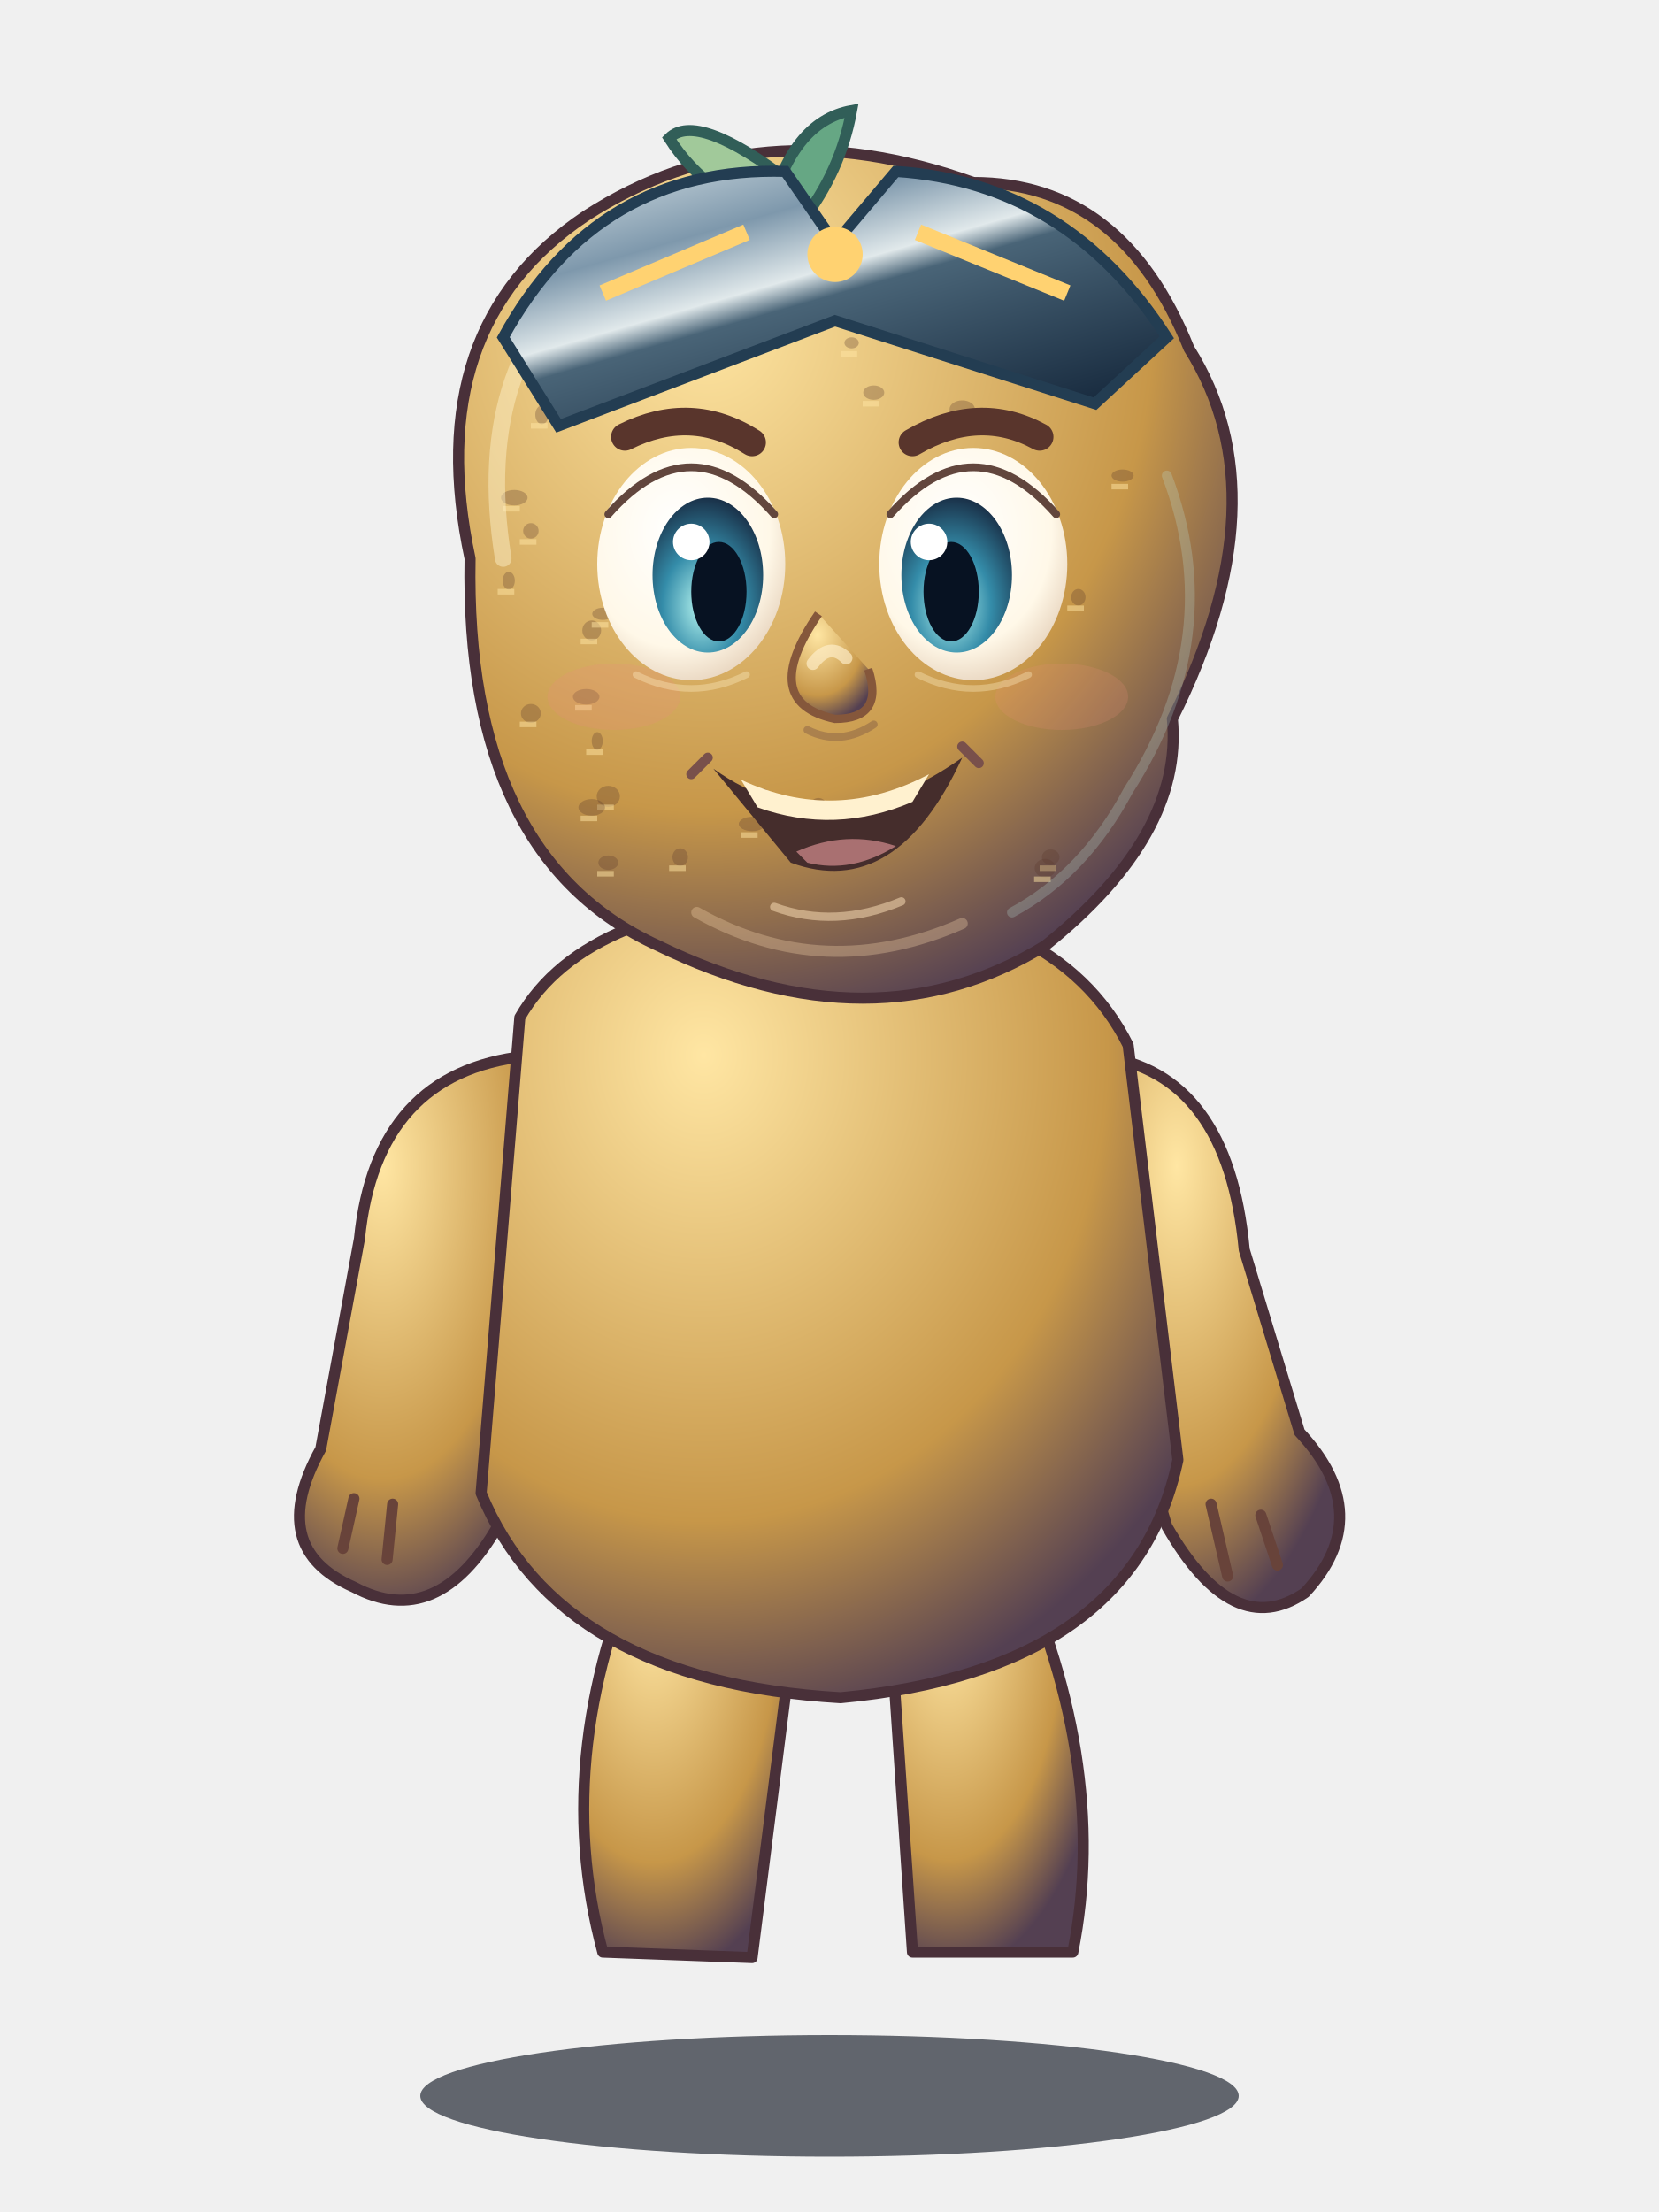
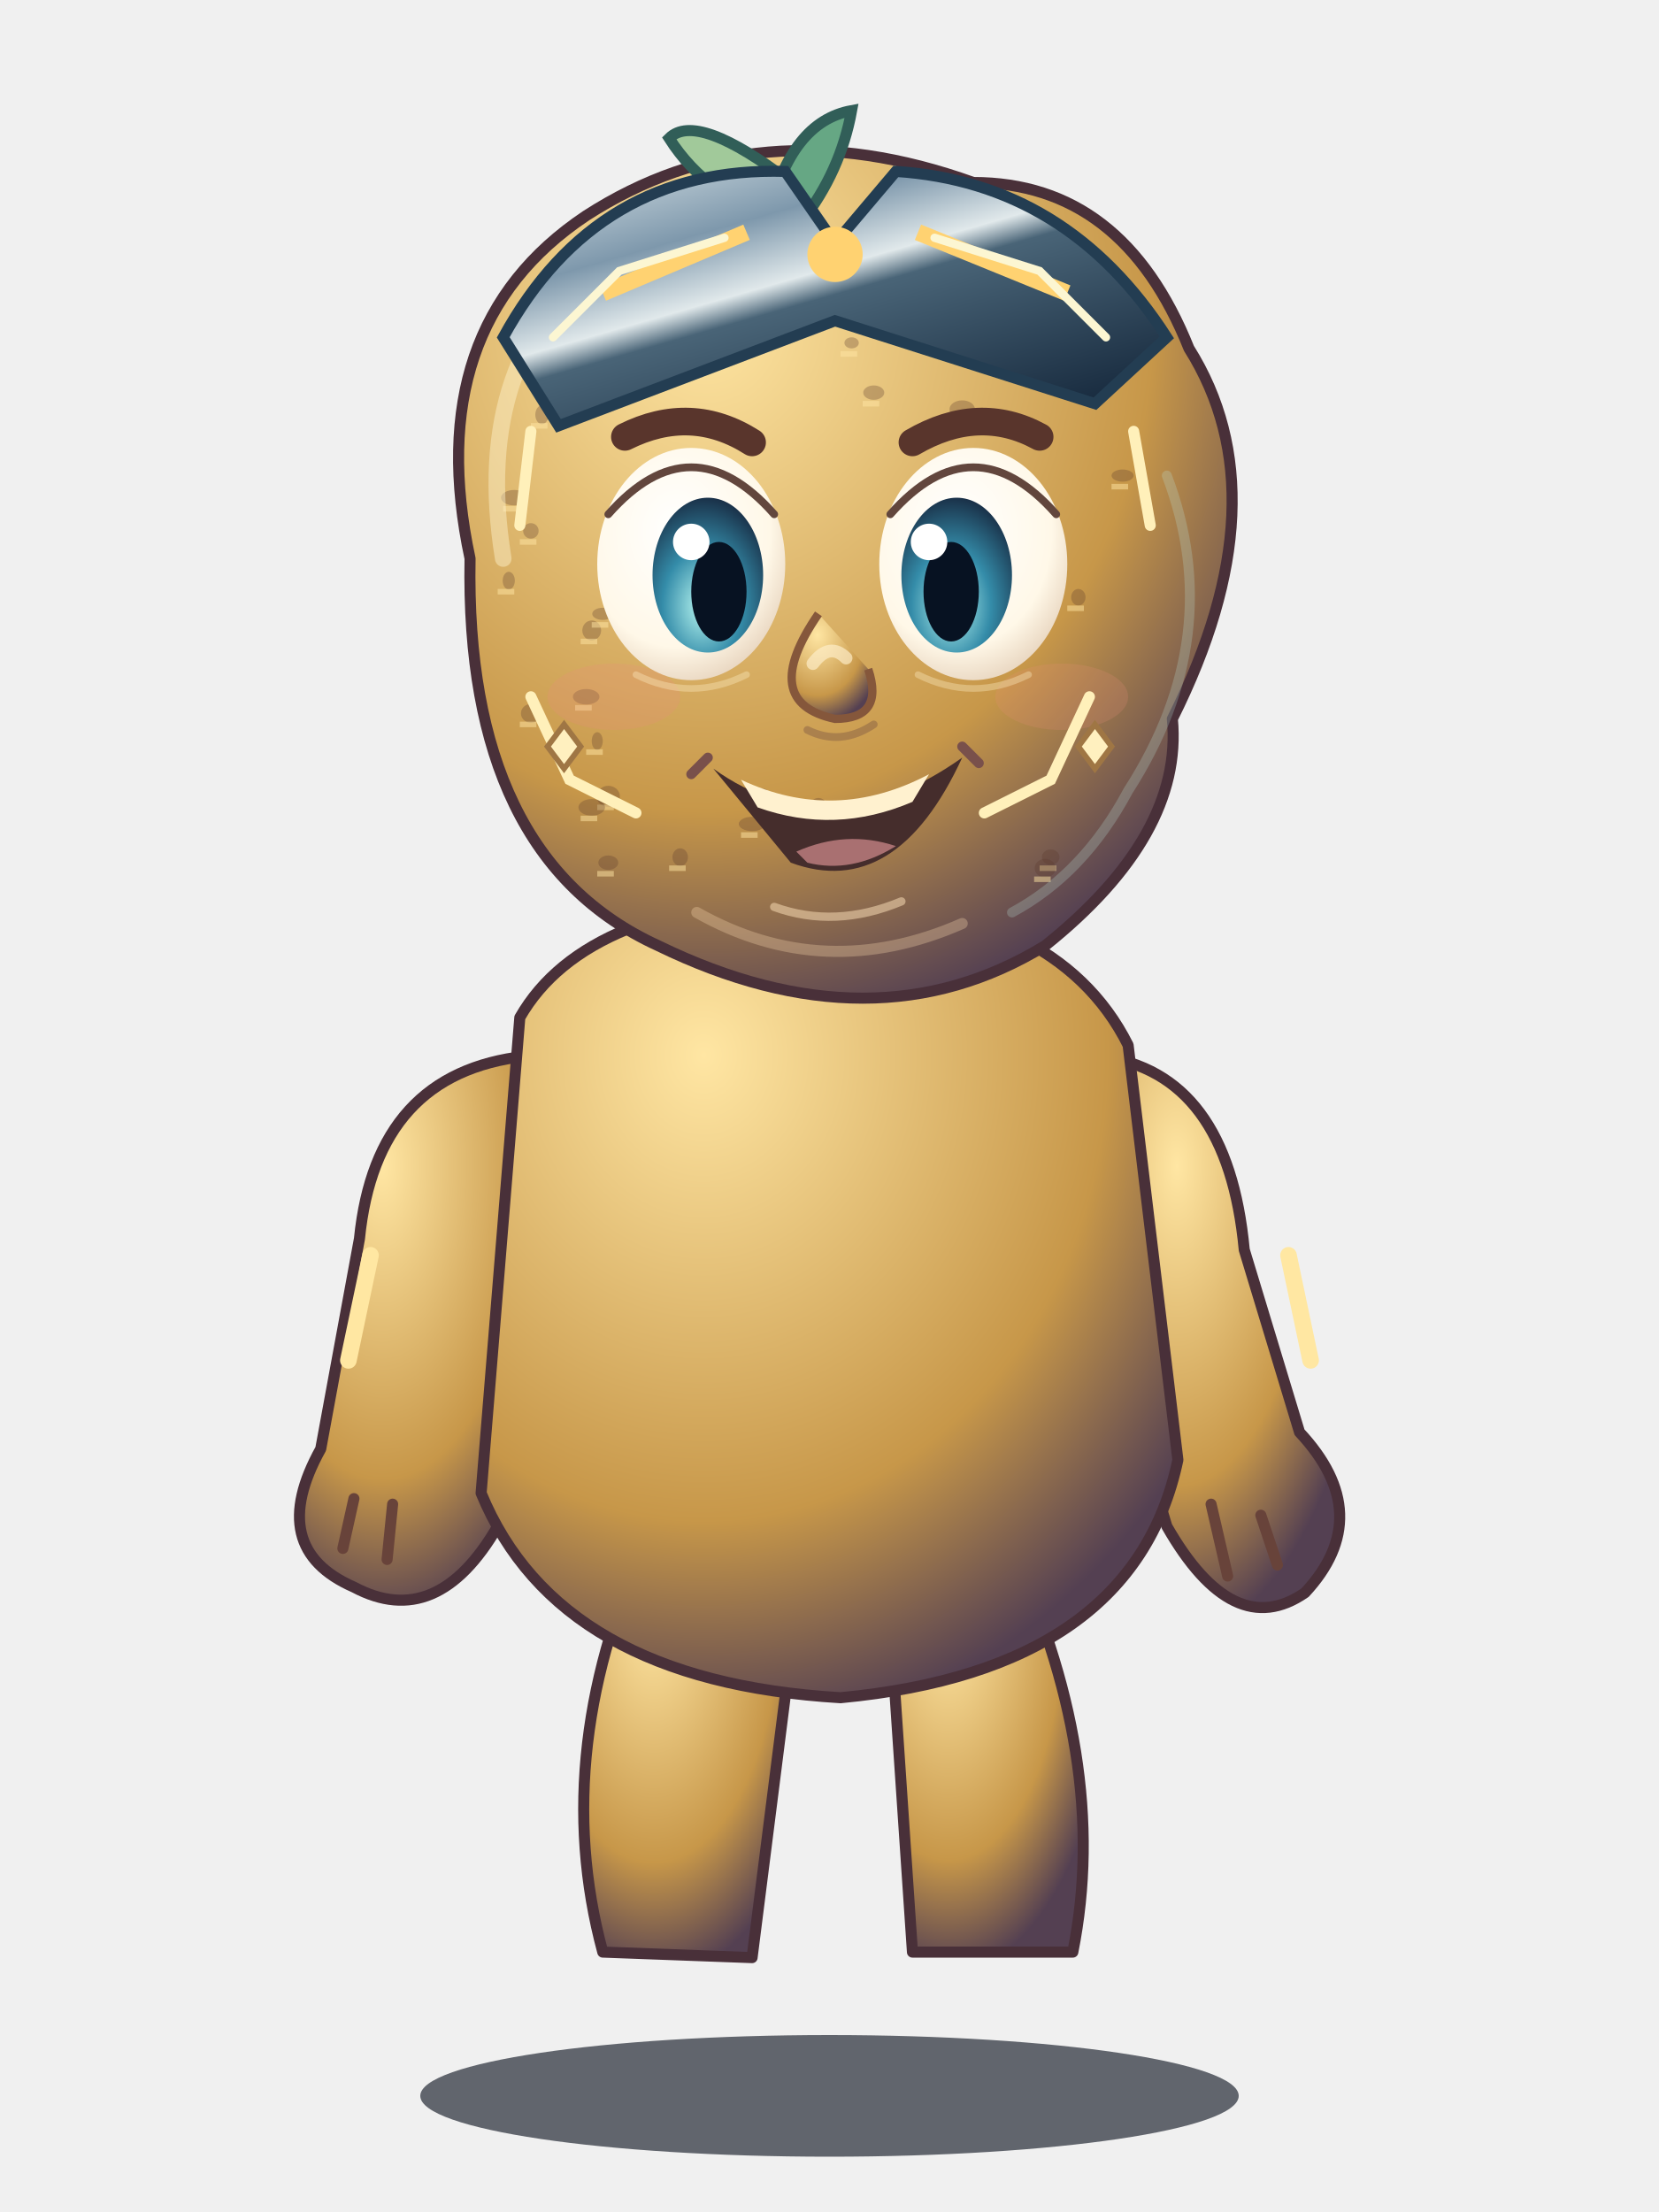
<svg xmlns="http://www.w3.org/2000/svg" viewBox="0 0 300 400">
  <defs>
    <radialGradient id="face-pearl" cx=".42" cy=".36" r=".8">
      <stop stop-color="#ffffff" />
      <stop offset=".62" stop-color="#fff8e8" />
      <stop offset="1" stop-color="#d8bda3" />
    </radialGradient>
  </defs>
  <defs>
    <radialGradient id="skin" cx=".32" cy=".2" r=".85">
      <stop stop-color="#ffe6a3" />
      <stop offset=".68" stop-color="#c79749" />
      <stop offset="1" stop-color="#544052" />
    </radialGradient>
    <linearGradient id="cloth" x2=".8" y2="1">
      <stop stop-color="#3d5b75" />
      <stop offset=".5" stop-color="#253648" />
      <stop offset="1" stop-color="#101b2d" />
    </linearGradient>
    <linearGradient id="metal" x2=".75" y2="1">
      <stop stop-color="#dce6e9" />
      <stop offset=".3" stop-color="#7e98ac" />
      <stop offset=".48" stop-color="#e1e9eb" />
      <stop offset=".55" stop-color="#496477" />
      <stop offset="1" stop-color="#192c40" />
    </linearGradient>
    <linearGradient id="trim" x2="1" y2="1">
      <stop stop-color="#edfcff" />
      <stop offset=".4" stop-color="#ffd271" />
      <stop offset="1" stop-color="#287c9f" />
    </linearGradient>
    <linearGradient id="leather" x2=".8" y2="1">
      <stop stop-color="#c59269" />
      <stop offset=".5" stop-color="#855339" />
      <stop offset="1" stop-color="#392722" />
    </linearGradient>
    <linearGradient id="hair" x2=".3" y2="1">
      <stop stop-color="#8f5a36" />
      <stop offset=".6" stop-color="#492b25" />
      <stop offset="1" stop-color="#241b22" />
    </linearGradient>
    <radialGradient id="lens" cx=".3" cy=".15">
      <stop stop-color="#84d9ef" />
      <stop offset=".6" stop-color="#153e64" />
      <stop offset="1" stop-color="#09182b" />
    </radialGradient>
  </defs>
  <ellipse cx="150" cy="379" rx="74" ry="11" fill="#020916" opacity=".6" />
  <g stroke="#493039" stroke-width="2" stroke-linejoin="round">
    <path d="M118 276Q99 316 109 353L136 354L145 283Z" fill="url(#skin)" />
    <path d="M160 279L165 353L194 353Q201 318 182 278Z" fill="url(#skin)" />
    <path d="M95 191Q68 194 65 224L58 262Q48 280 64 287Q79 295 90 276L101 235Z" fill="url(#skin)" />
    <path d="M199 191Q222 194 225 226L235 259Q249 274 236 288Q223 297 211 276L199 236Z" fill="url(#skin)" />
    <path d="M94 184Q106 163 148 162Q191 163 204 189L213 264Q205 302 152 307Q101 304 87 270Z" fill="url(#skin)" />
    <path d="M85 101Q76 59 106 39Q137 19 176 33Q203 33 215 63Q232 90 212 130Q214 151 189 171Q158 190 119 171Q84 155 85 101Z" fill="url(#skin)" />
  </g>
  <ellipse cx="153" cy="150" rx="1.3" ry="1.8" fill="#59392d" opacity=".3" />
  <path d="M151 152l3 0" stroke="#ffe6a3" opacity=".5" />
  <ellipse cx="195" cy="108" rx="1.3" ry="1.5" fill="#59392d" opacity=".3" />
  <path d="M193 110l3 0" stroke="#ffe6a3" opacity=".5" />
  <ellipse cx="93" cy="90" rx="2.4" ry="1.4" fill="#59392d" opacity=".3" />
  <path d="M91 92l3 0" stroke="#ffe6a3" opacity=".5" />
  <ellipse cx="110" cy="144" rx="2.1" ry="1.9" fill="#59392d" opacity=".3" />
  <path d="M108 146l3 0" stroke="#ffe6a3" opacity=".5" />
  <ellipse cx="180" cy="48" rx="1.7" ry="2.0" fill="#59392d" opacity=".3" />
  <path d="M178 50l3 0" stroke="#ffe6a3" opacity=".5" />
  <ellipse cx="190" cy="155" rx="1.6" ry="1.4" fill="#59392d" opacity=".3" />
  <path d="M188 157l3 0" stroke="#ffe6a3" opacity=".5" />
  <ellipse cx="106" cy="126" rx="2.4" ry="1.4" fill="#59392d" opacity=".3" />
  <path d="M104 128l3 0" stroke="#ffe6a3" opacity=".5" />
  <ellipse cx="107" cy="146" rx="2.4" ry="1.5" fill="#59392d" opacity=".3" />
  <path d="M105 148l3 0" stroke="#ffe6a3" opacity=".5" />
  <ellipse cx="154" cy="62" rx="1.3" ry="1.0" fill="#59392d" opacity=".3" />
  <path d="M152 64l3 0" stroke="#ffe6a3" opacity=".5" />
  <ellipse cx="122" cy="52" rx="2.2" ry="1.2" fill="#59392d" opacity=".3" />
  <path d="M120 54l3 0" stroke="#ffe6a3" opacity=".5" />
  <ellipse cx="189" cy="157" rx="1.9" ry="1.7" fill="#59392d" opacity=".3" />
  <path d="M187 159l3 0" stroke="#ffe6a3" opacity=".5" />
  <ellipse cx="107" cy="114" rx="1.7" ry="1.8" fill="#59392d" opacity=".3" />
  <path d="M105 116l3 0" stroke="#ffe6a3" opacity=".5" />
  <ellipse cx="110" cy="156" rx="1.8" ry="1.3" fill="#59392d" opacity=".3" />
  <path d="M108 158l3 0" stroke="#ffe6a3" opacity=".5" />
  <ellipse cx="126" cy="46" rx="2.3" ry="1.2" fill="#59392d" opacity=".3" />
  <path d="M124 48l3 0" stroke="#ffe6a3" opacity=".5" />
  <ellipse cx="92" cy="105" rx="1.1" ry="1.6" fill="#59392d" opacity=".3" />
  <path d="M90 107l3 0" stroke="#ffe6a3" opacity=".5" />
  <ellipse cx="158" cy="71" rx="1.9" ry="1.3" fill="#59392d" opacity=".3" />
  <path d="M156 73l3 0" stroke="#ffe6a3" opacity=".5" />
  <ellipse cx="171" cy="57" rx="1.3" ry="1.2" fill="#59392d" opacity=".3" />
  <path d="M169 59l3 0" stroke="#ffe6a3" opacity=".5" />
  <ellipse cx="136" cy="149" rx="2.4" ry="1.3" fill="#59392d" opacity=".3" />
  <path d="M134 151l3 0" stroke="#ffe6a3" opacity=".5" />
  <ellipse cx="123" cy="56" rx="1.3" ry="1.9" fill="#59392d" opacity=".3" />
  <path d="M121 58l3 0" stroke="#ffe6a3" opacity=".5" />
  <ellipse cx="96" cy="129" rx="1.8" ry="1.7" fill="#59392d" opacity=".3" />
  <path d="M94 131l3 0" stroke="#ffe6a3" opacity=".5" />
  <ellipse cx="167" cy="44" rx="2.3" ry="1.5" fill="#59392d" opacity=".3" />
  <path d="M165 46l3 0" stroke="#ffe6a3" opacity=".5" />
  <ellipse cx="123" cy="155" rx="1.4" ry="1.6" fill="#59392d" opacity=".3" />
  <path d="M121 157l3 0" stroke="#ffe6a3" opacity=".5" />
  <ellipse cx="148" cy="146" rx="1.6" ry="1.7" fill="#59392d" opacity=".3" />
  <path d="M146 148l3 0" stroke="#ffe6a3" opacity=".5" />
  <ellipse cx="128" cy="49" rx="2.3" ry="1.7" fill="#59392d" opacity=".3" />
  <path d="M126 51l3 0" stroke="#ffe6a3" opacity=".5" />
  <ellipse cx="96" cy="96" rx="1.4" ry="1.4" fill="#59392d" opacity=".3" />
  <path d="M94 98l3 0" stroke="#ffe6a3" opacity=".5" />
  <ellipse cx="203" cy="86" rx="2.0" ry="1.1" fill="#59392d" opacity=".3" />
  <path d="M201 88l3 0" stroke="#ffe6a3" opacity=".5" />
  <ellipse cx="98" cy="75" rx="1.2" ry="1.7" fill="#59392d" opacity=".3" />
  <path d="M96 77l3 0" stroke="#ffe6a3" opacity=".5" />
  <ellipse cx="138" cy="144" rx="1.2" ry="1.4" fill="#59392d" opacity=".3" />
  <path d="M136 146l3 0" stroke="#ffe6a3" opacity=".5" />
  <ellipse cx="190" cy="97" rx="1.7" ry="1.9" fill="#59392d" opacity=".3" />
  <path d="M188 99l3 0" stroke="#ffe6a3" opacity=".5" />
  <ellipse cx="109" cy="111" rx="1.9" ry="1.1" fill="#59392d" opacity=".3" />
  <path d="M107 113l3 0" stroke="#ffe6a3" opacity=".5" />
  <ellipse cx="108" cy="134" rx="1.0" ry="1.6" fill="#59392d" opacity=".3" />
  <path d="M106 136l3 0" stroke="#ffe6a3" opacity=".5" />
  <ellipse cx="174" cy="74" rx="2.3" ry="1.6" fill="#59392d" opacity=".3" />
  <path d="M172 76l3 0" stroke="#ffe6a3" opacity=".5" />
  <ellipse cx="109" cy="60" rx="1.2" ry="1.4" fill="#59392d" opacity=".3" />
  <path d="M107 62l3 0" stroke="#ffe6a3" opacity=".5" />
  <ellipse cx="115" cy="46" rx="2.0" ry="1.8" fill="#59392d" opacity=".3" />
  <path d="M113 48l3 0" stroke="#ffe6a3" opacity=".5" />
  <path d="M100 70Q99 52 121 45" stroke="#fff6d9" opacity=".38" stroke-width="7" stroke-linecap="round" fill="none" />
  <path d="M91 101Q85 64 110 46" fill="none" stroke="#fff4ce" stroke-width="3" stroke-linecap="round" opacity=".45" />
  <path d="M211 86Q222 115 204 143Q196 158 183 165" fill="none" stroke="#bce8df" stroke-width="1.8" stroke-linecap="round" opacity=".24" />
  <path d="M126 165Q149 178 174 167" fill="none" stroke="#ffdfb1" stroke-width="2" stroke-linecap="round" opacity=".3" />
  <ellipse cx="111" cy="126" rx="12" ry="6" fill="#e88b79" opacity=".23" />
  <ellipse cx="192" cy="126" rx="12" ry="6" fill="#e88b79" opacity=".2" />
  <path d="M113 79Q125 73 136 80M165 80Q177 73 188 79" fill="none" stroke="#59352c" stroke-width="5" stroke-linecap="round" />
  <g>
    <ellipse cx="125" cy="102" rx="17" ry="21" fill="url(#face-pearl)" />
    <ellipse cx="176" cy="102" rx="17" ry="21" fill="url(#face-pearl)" />
    <defs>
      <radialGradient id="iris-finish-128" cx=".45" cy=".7" r=".75">
        <stop stop-color="#b7f6f0" />
        <stop offset=".48" stop-color="#348ca9" />
        <stop offset="1" stop-color="#16243b" />
      </radialGradient>
    </defs>
    <ellipse cx="128" cy="104" rx="10" ry="14" fill="url(#iris-finish-128)" />
    <defs>
      <radialGradient id="iris-finish-173" cx=".45" cy=".7" r=".75">
        <stop stop-color="#b7f6f0" />
        <stop offset=".48" stop-color="#348ca9" />
        <stop offset="1" stop-color="#16243b" />
      </radialGradient>
    </defs>
    <ellipse cx="173" cy="104" rx="10" ry="14" fill="url(#iris-finish-173)" />
    <ellipse cx="130" cy="107" rx="5" ry="9" fill="#071222" />
    <ellipse cx="172" cy="107" rx="5" ry="9" fill="#071222" />
    <circle cx="125" cy="98" r="3.3" fill="white" />
    <circle cx="168" cy="98" r="3.3" fill="white" />
  </g>
  <path d="M148 111Q137 127 151 130Q160 130 157 121" fill="url(#skin)" stroke="#85573b" stroke-width="1.5" />
  <path d="M129 139Q150 154 174 137Q162 163 143 156Z" fill="#452d2c" />
  <path d="M134 141Q151 149 168 140L165 145Q151 151 137 146Z" fill="#fff1cf" />
  <path d="M64 271l-2 9m9-8-1 10m158-8 3 9m-12-11 3 13" stroke="#68433a" stroke-width="2" stroke-linecap="round" />
  <path d="M139 39Q143 22 154 20Q152 31 145 40" fill="#66a784" stroke="#315e58" stroke-width="2" />
  <path d="M143 33Q126 20 121 25Q128 36 142 40" fill="#a1c99a" stroke="#315e58" stroke-width="2" />
  <path d="M91 61Q108 30 142 31L151 44L162 31Q193 33 211 61L198 73L151 58L101 77Z" fill="url(#metal)" stroke="#233d52" stroke-width="2" />
  <path d="M109 53L135 42m31 0 27 11" stroke="#ffd271" stroke-width="3" />
  <circle cx="151" cy="46" r="5" fill="#ffd271" />
  <g data-face-finish="1">
    <path d="M110 93Q125 76 140 93" fill="none" stroke="#62463d" stroke-width="1.4" stroke-linecap="round" />
    <path d="M115 122Q125 127 135 122" fill="none" stroke="#fff0c9" stroke-width="1.2" opacity=".35" stroke-linecap="round" />
    <path d="M161 93Q176 76 191 93" fill="none" stroke="#62463d" stroke-width="1.4" stroke-linecap="round" />
    <path d="M166 122Q176 127 186 122" fill="none" stroke="#fff0c9" stroke-width="1.2" opacity=".35" stroke-linecap="round" />
    <path d="M144 154Q153 150 162 153Q154 158 146 156Z" fill="#df9497" opacity=".65" />
    <path d="M128 137l-3 3m49-5 3 3" stroke="#79504b" stroke-width="1.8" stroke-linecap="round" />
    <path d="M140 164Q151 168 163 163" fill="none" stroke="#ffe3bb" stroke-width="1.5" opacity=".5" stroke-linecap="round" />
    <path d="M147 120q3-4 6-1" fill="none" stroke="#fff0cc" stroke-width="2.3" opacity=".65" stroke-linecap="round" />
    <path d="M146 132q6 3 12-1" fill="none" stroke="#69463e" stroke-width="1.4" opacity=".35" stroke-linecap="round" />
  </g>
+   <g fill="none" stroke-linecap="round">
+     <path d="M96 78l-2 17m111-17 3 17M96 126l7 15 12 6m82-21-7 15-12 6" stroke="#fff0ba" stroke-width="2" />
+     <path d="M100 61l12-12 19-6m38 0 19 6 12 12" stroke="#fcf6d2" stroke-width="1.5" />
+     <path d="M67 227l-4 19m170-19 4 19" stroke="#ffe7a2" stroke-width="3" />
+   </g>
+   <g fill="#fff0bf" stroke="#9f7644" stroke-width="1">
+     <path d="M102 131l3 4-3 4-3-4ZM198 131l3 4-3 4-3-4Z" />
+   </g>
</svg>
